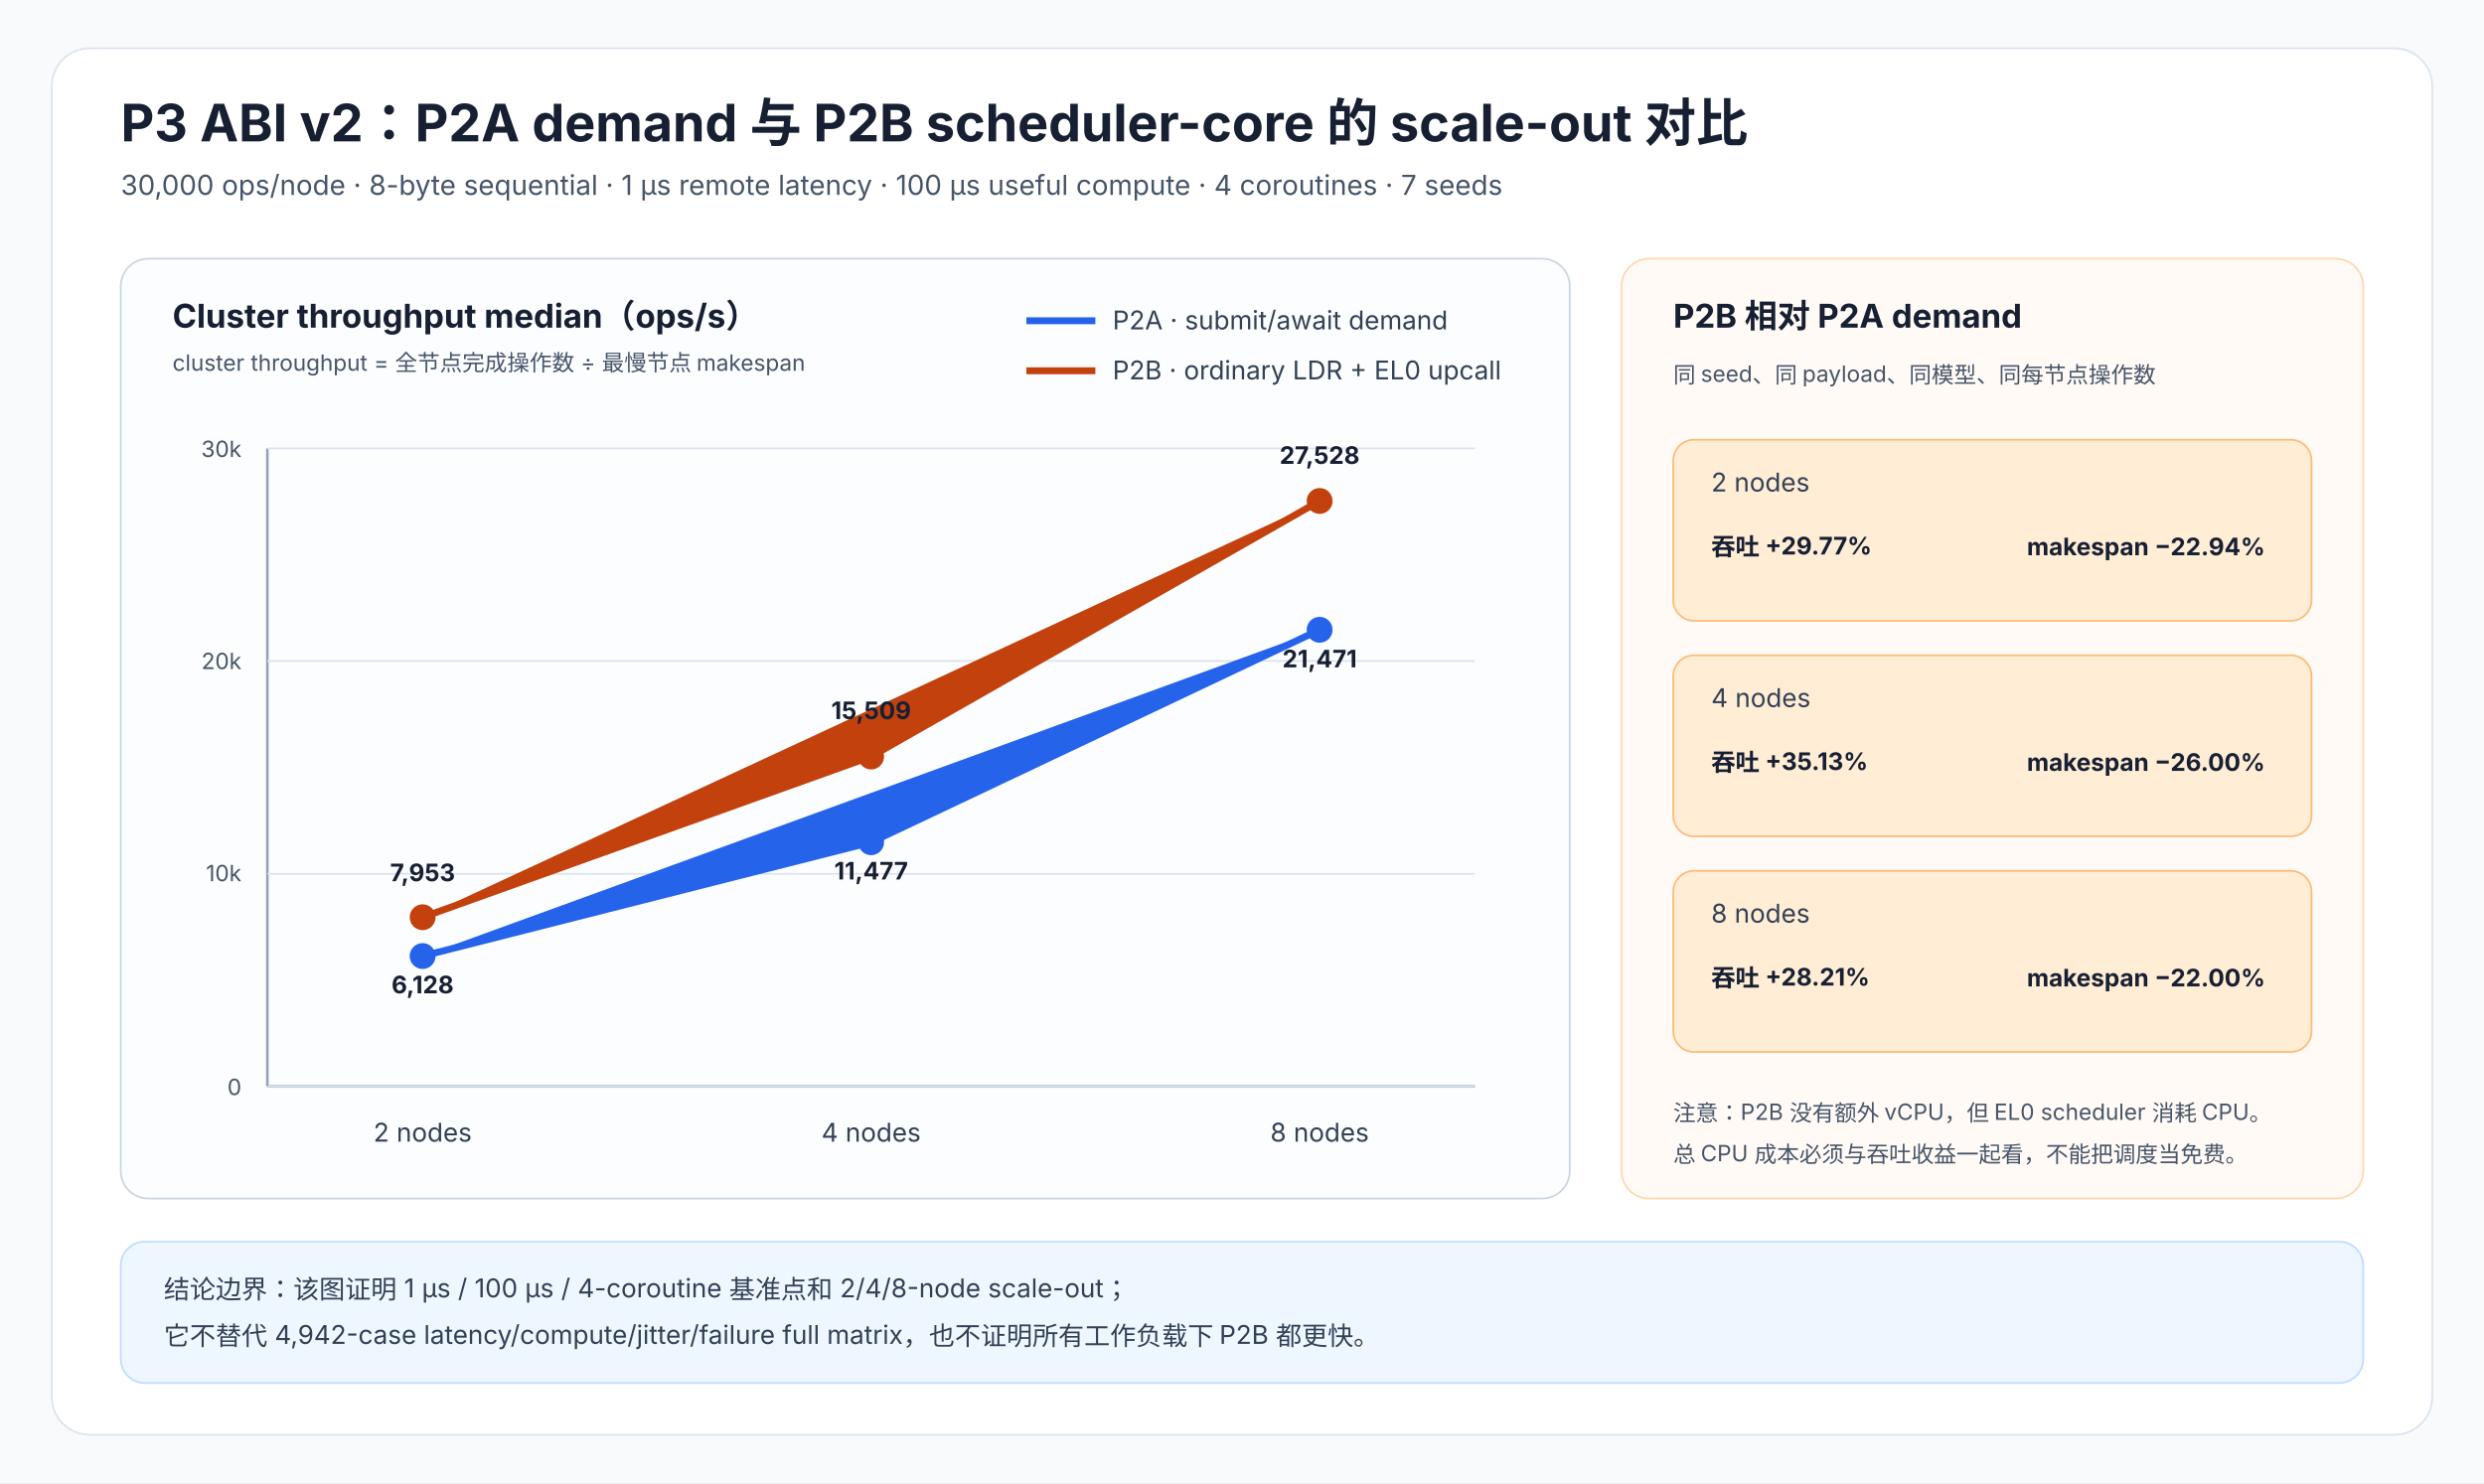
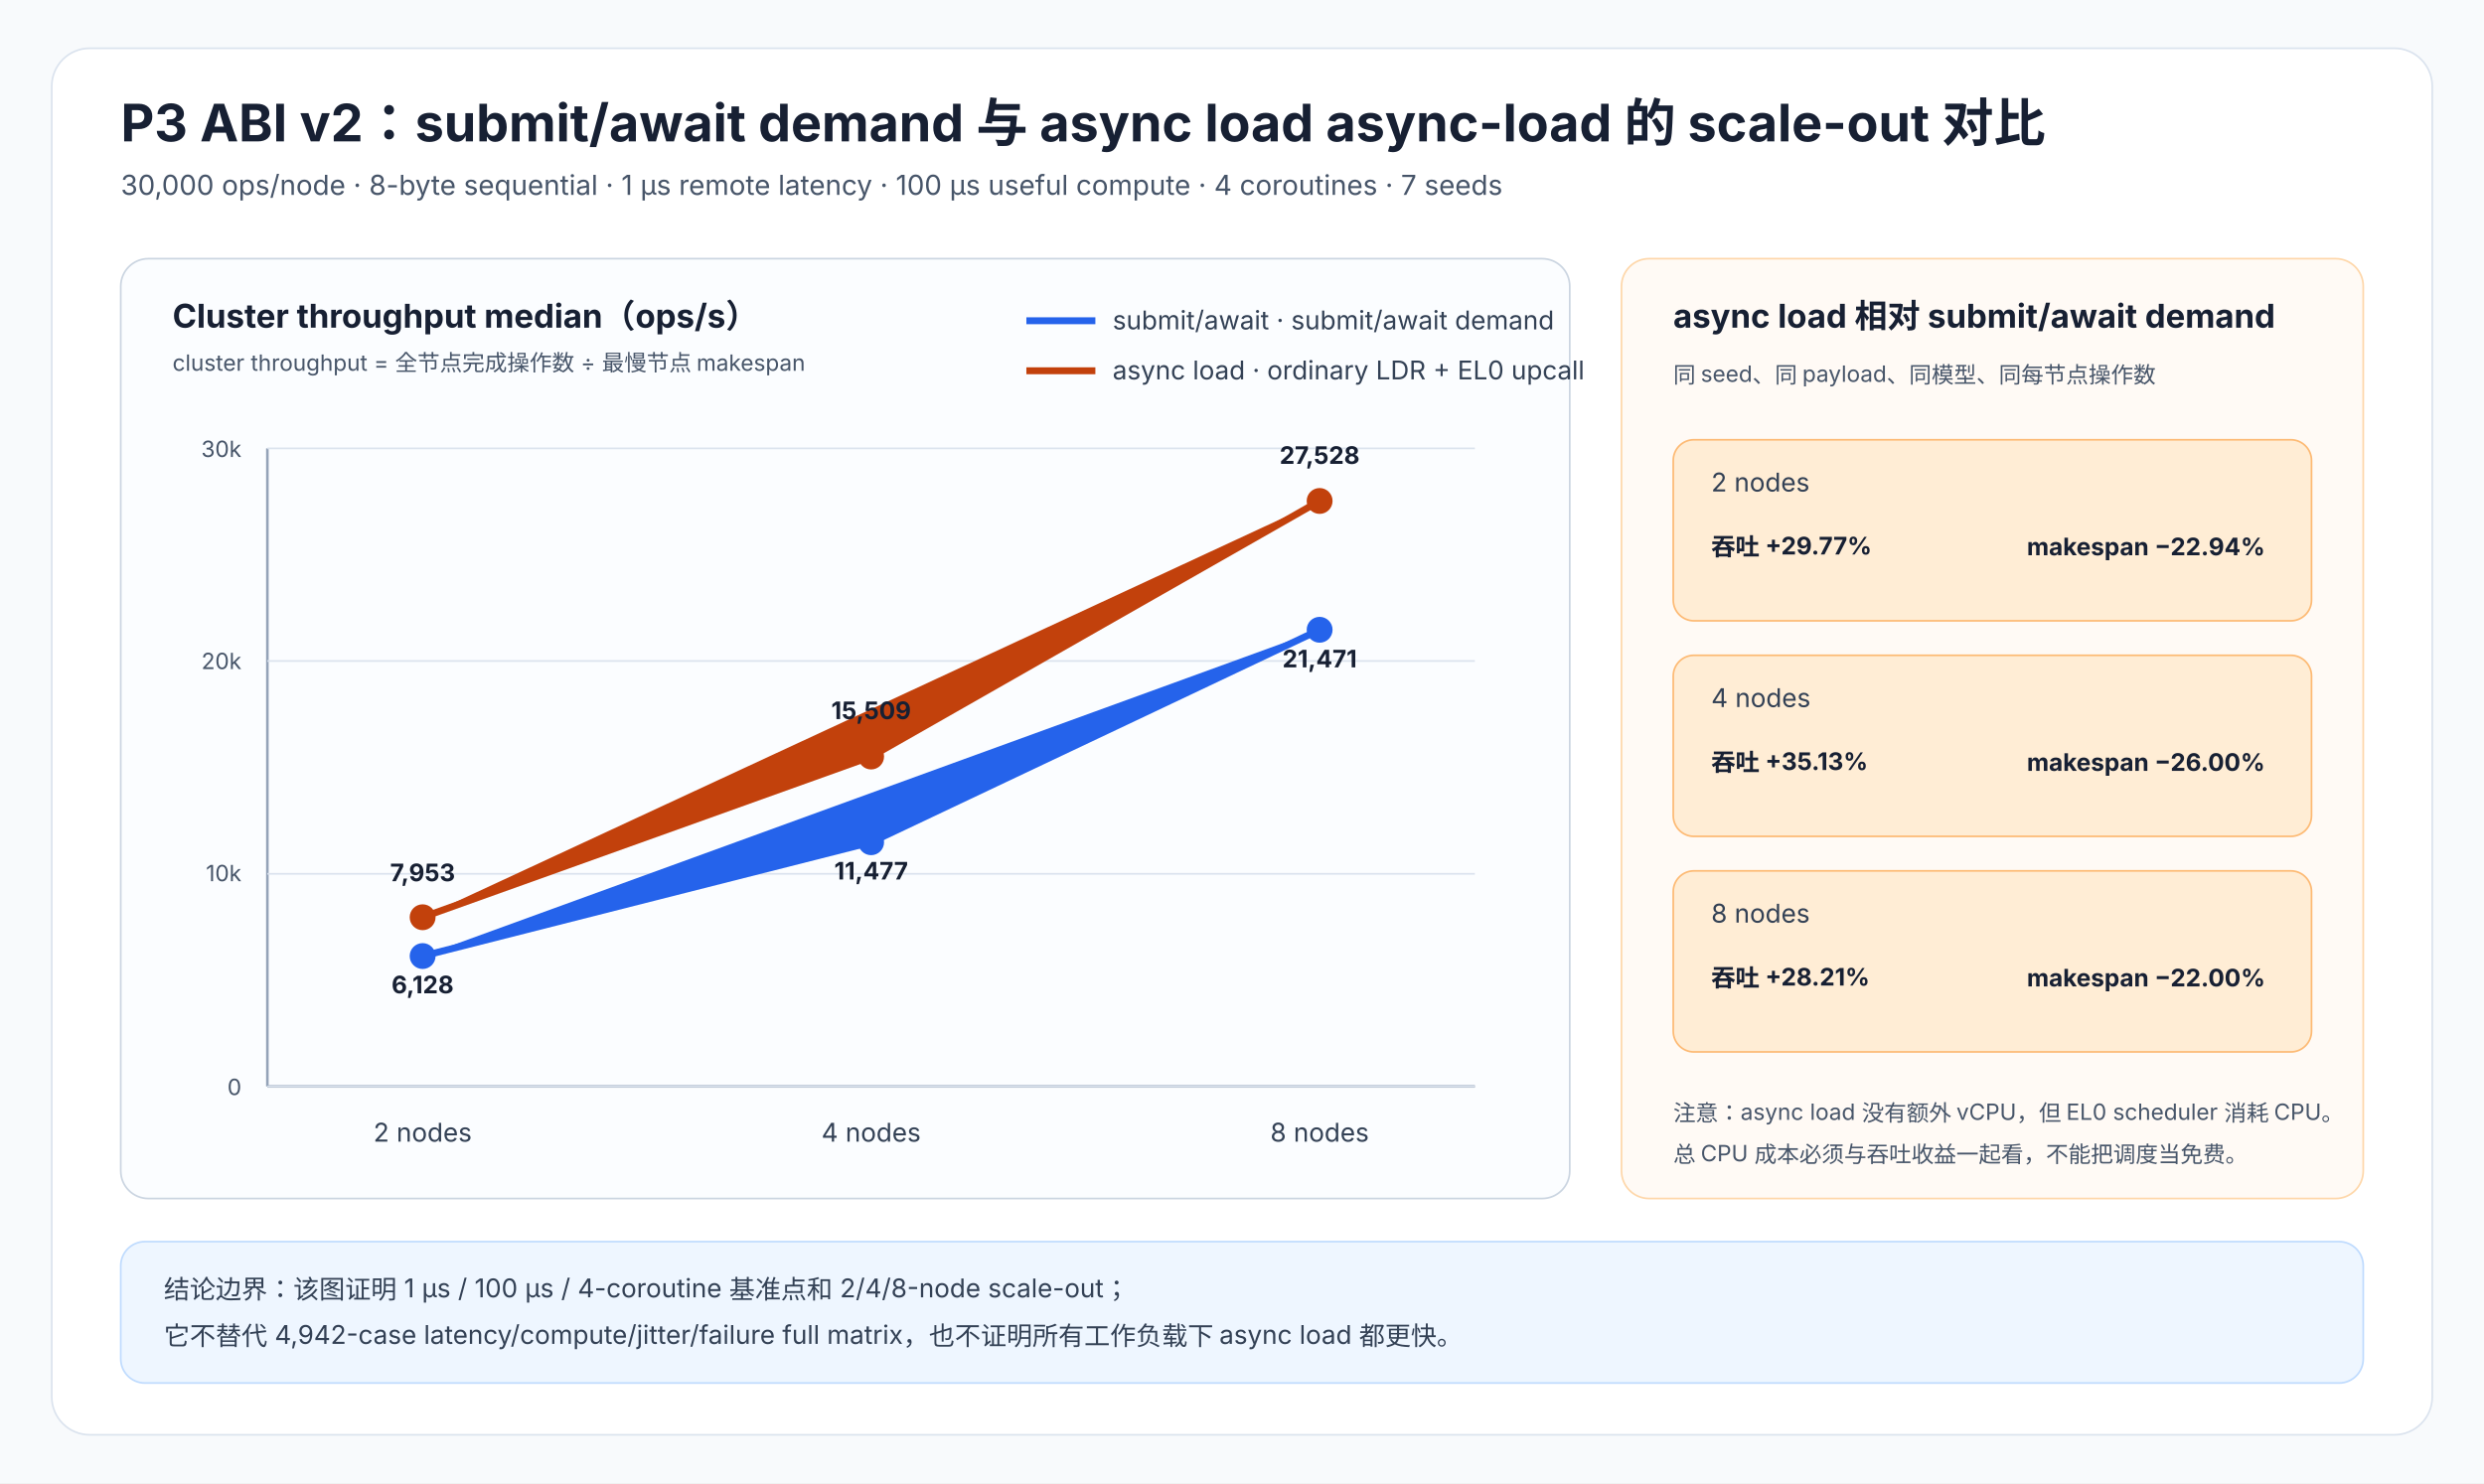
<svg xmlns="http://www.w3.org/2000/svg" width="1440" height="860" viewBox="0 0 1440 860" role="img" aria-labelledby="title desc">
  <defs>
    <style>
      .title { font: 700 30px system-ui, -apple-system, sans-serif; fill: #172033; }
      .subtitle { font: 16px system-ui, -apple-system, sans-serif; fill: #475569; }
      .head { font: 700 19px system-ui, -apple-system, sans-serif; fill: #172033; }
      .body { font: 15px system-ui, -apple-system, sans-serif; fill: #334155; }
      .small { font: 13px system-ui, -apple-system, sans-serif; fill: #475569; }
      .value { font: 700 14px system-ui, -apple-system, sans-serif; fill: #172033; }
      .axis { stroke: #94a3b8; stroke-width: 1.5; }
      .grid { stroke: #dbe3ee; stroke-width: 1; }
-       .p2a { stroke: #2563eb; fill: #2563eb; }
-       .p2b { stroke: #c2410c; fill: #c2410c; }
+       .submit-await { stroke: #2563eb; fill: #2563eb; }
+       .async-load { stroke: #c2410c; fill: #c2410c; }
    </style>
  </defs>
  <rect width="1440" height="860" fill="#f8fafc" />
  <rect x="30" y="28" width="1380" height="804" rx="22" fill="#ffffff" stroke="#dbe3ee" />
-   <text x="70" y="82" class="title">P3 ABI v2：P2A demand 与 P2B scheduler-core 的 scale-out 对比</text>
+   <text x="70" y="82" class="title">P3 ABI v2：submit/await demand 与 async load async-load 的 scale-out 对比</text>
  <text x="70" y="113" class="subtitle">30,000 ops/node · 8-byte sequential · 1 µs remote latency · 100 µs useful compute · 4 coroutines · 7 seeds</text>
  <rect x="70" y="150" width="840" height="545" rx="16" fill="#fbfdff" stroke="#cbd5e1" />
  <text x="100" y="190" class="head">Cluster throughput median（ops/s）</text>
  <text x="100" y="215" class="small">cluster throughput = 全节点完成操作数 ÷ 最慢节点 makespan</text>
  <line x1="155" y1="630" x2="855" y2="630" class="axis" />
  <line x1="155" y1="260" x2="155" y2="630" class="axis" />
  <line x1="155" y1="630" x2="855" y2="630" class="grid" />
  <line x1="155" y1="506.7" x2="855" y2="506.7" class="grid" />
  <line x1="155" y1="383.3" x2="855" y2="383.3" class="grid" />
  <line x1="155" y1="260" x2="855" y2="260" class="grid" />
  <text x="140" y="635" text-anchor="end" class="small">0</text>
  <text x="140" y="511" text-anchor="end" class="small">10k</text>
  <text x="140" y="388" text-anchor="end" class="small">20k</text>
  <text x="140" y="265" text-anchor="end" class="small">30k</text>
  <text x="245" y="662" text-anchor="middle" class="body">2 nodes</text>
  <text x="505" y="662" text-anchor="middle" class="body">4 nodes</text>
  <text x="765" y="662" text-anchor="middle" class="body">8 nodes</text>
-   <polyline points="245,554.4 505,488.4 765,365.2" fill="none" class="p2a" stroke-width="4" />
-   <polyline points="245,531.9 505,438.7 765,290.5" fill="none" class="p2b" stroke-width="4" />
-   <circle cx="245" cy="554.4" r="7" class="p2a" />
-   <circle cx="505" cy="488.4" r="7" class="p2a" />
-   <circle cx="765" cy="365.2" r="7" class="p2a" />
-   <circle cx="245" cy="531.9" r="7" class="p2b" />
-   <circle cx="505" cy="438.7" r="7" class="p2b" />
-   <circle cx="765" cy="290.5" r="7" class="p2b" />
+   <polyline points="245,554.4 505,488.4 765,365.2" fill="none" class="submit-await" stroke-width="4" />
+   <polyline points="245,531.9 505,438.7 765,290.5" fill="none" class="async-load" stroke-width="4" />
+   <circle cx="245" cy="554.4" r="7" class="submit-await" />
+   <circle cx="505" cy="488.4" r="7" class="submit-await" />
+   <circle cx="765" cy="365.2" r="7" class="submit-await" />
+   <circle cx="245" cy="531.9" r="7" class="async-load" />
+   <circle cx="505" cy="438.7" r="7" class="async-load" />
+   <circle cx="765" cy="290.5" r="7" class="async-load" />
  <text x="245" y="576" text-anchor="middle" class="value">6,128</text>
  <text x="505" y="510" text-anchor="middle" class="value">11,477</text>
  <text x="765" y="387" text-anchor="middle" class="value">21,471</text>
  <text x="245" y="511" text-anchor="middle" class="value">7,953</text>
  <text x="505" y="417" text-anchor="middle" class="value">15,509</text>
  <text x="765" y="269" text-anchor="middle" class="value">27,528</text>
-   <line x1="595" y1="186" x2="635" y2="186" class="p2a" stroke-width="4" />
-   <text x="645" y="191" class="body">P2A · submit/await demand</text>
-   <line x1="595" y1="215" x2="635" y2="215" class="p2b" stroke-width="4" />
-   <text x="645" y="220" class="body">P2B · ordinary LDR + EL0 upcall</text>
+   <line x1="595" y1="186" x2="635" y2="186" class="submit-await" stroke-width="4" />
+   <text x="645" y="191" class="body">submit/await · submit/await demand</text>
+   <line x1="595" y1="215" x2="635" y2="215" class="async-load" stroke-width="4" />
+   <text x="645" y="220" class="body">async load · ordinary LDR + EL0 upcall</text>
  <rect x="940" y="150" width="430" height="545" rx="16" fill="#fffaf5" stroke="#fed7aa" />
-   <text x="970" y="190" class="head">P2B 相对 P2A demand</text>
+   <text x="970" y="190" class="head">async load 相对 submit/await demand</text>
  <text x="970" y="222" class="small">同 seed、同 payload、同模型、同每节点操作数</text>
  <rect x="970" y="255" width="370" height="105" rx="12" fill="#ffedd5" stroke="#fdba74" />
  <text x="992" y="285" class="body">2 nodes</text>
  <text x="992" y="322" class="value">吞吐 +29.77%</text>
  <text x="1175" y="322" class="value">makespan −22.94%</text>
  <rect x="970" y="380" width="370" height="105" rx="12" fill="#ffedd5" stroke="#fdba74" />
  <text x="992" y="410" class="body">4 nodes</text>
  <text x="992" y="447" class="value">吞吐 +35.13%</text>
  <text x="1175" y="447" class="value">makespan −26.00%</text>
  <rect x="970" y="505" width="370" height="105" rx="12" fill="#ffedd5" stroke="#fdba74" />
  <text x="992" y="535" class="body">8 nodes</text>
  <text x="992" y="572" class="value">吞吐 +28.21%</text>
  <text x="1175" y="572" class="value">makespan −22.00%</text>
-   <text x="970" y="650" class="small">注意：P2B 没有额外 vCPU，但 EL0 scheduler 消耗 CPU。</text>
+   <text x="970" y="650" class="small">注意：async load 没有额外 vCPU，但 EL0 scheduler 消耗 CPU。</text>
  <text x="970" y="674" class="small">总 CPU 成本必须与吞吐收益一起看，不能把调度当免费。</text>
  <rect x="70" y="720" width="1300" height="82" rx="14" fill="#eef6ff" stroke="#bfdbfe" />
  <text x="95" y="753" class="body">结论边界：该图证明 1 µs / 100 µs / 4-coroutine 基准点和 2/4/8-node scale-out；</text>
-   <text x="95" y="780" class="body">它不替代 4,942-case latency/compute/jitter/failure full matrix，也不证明所有工作负载下 P2B 都更快。</text>
+   <text x="95" y="780" class="body">它不替代 4,942-case latency/compute/jitter/failure full matrix，也不证明所有工作负载下 async load 都更快。</text>
</svg>
